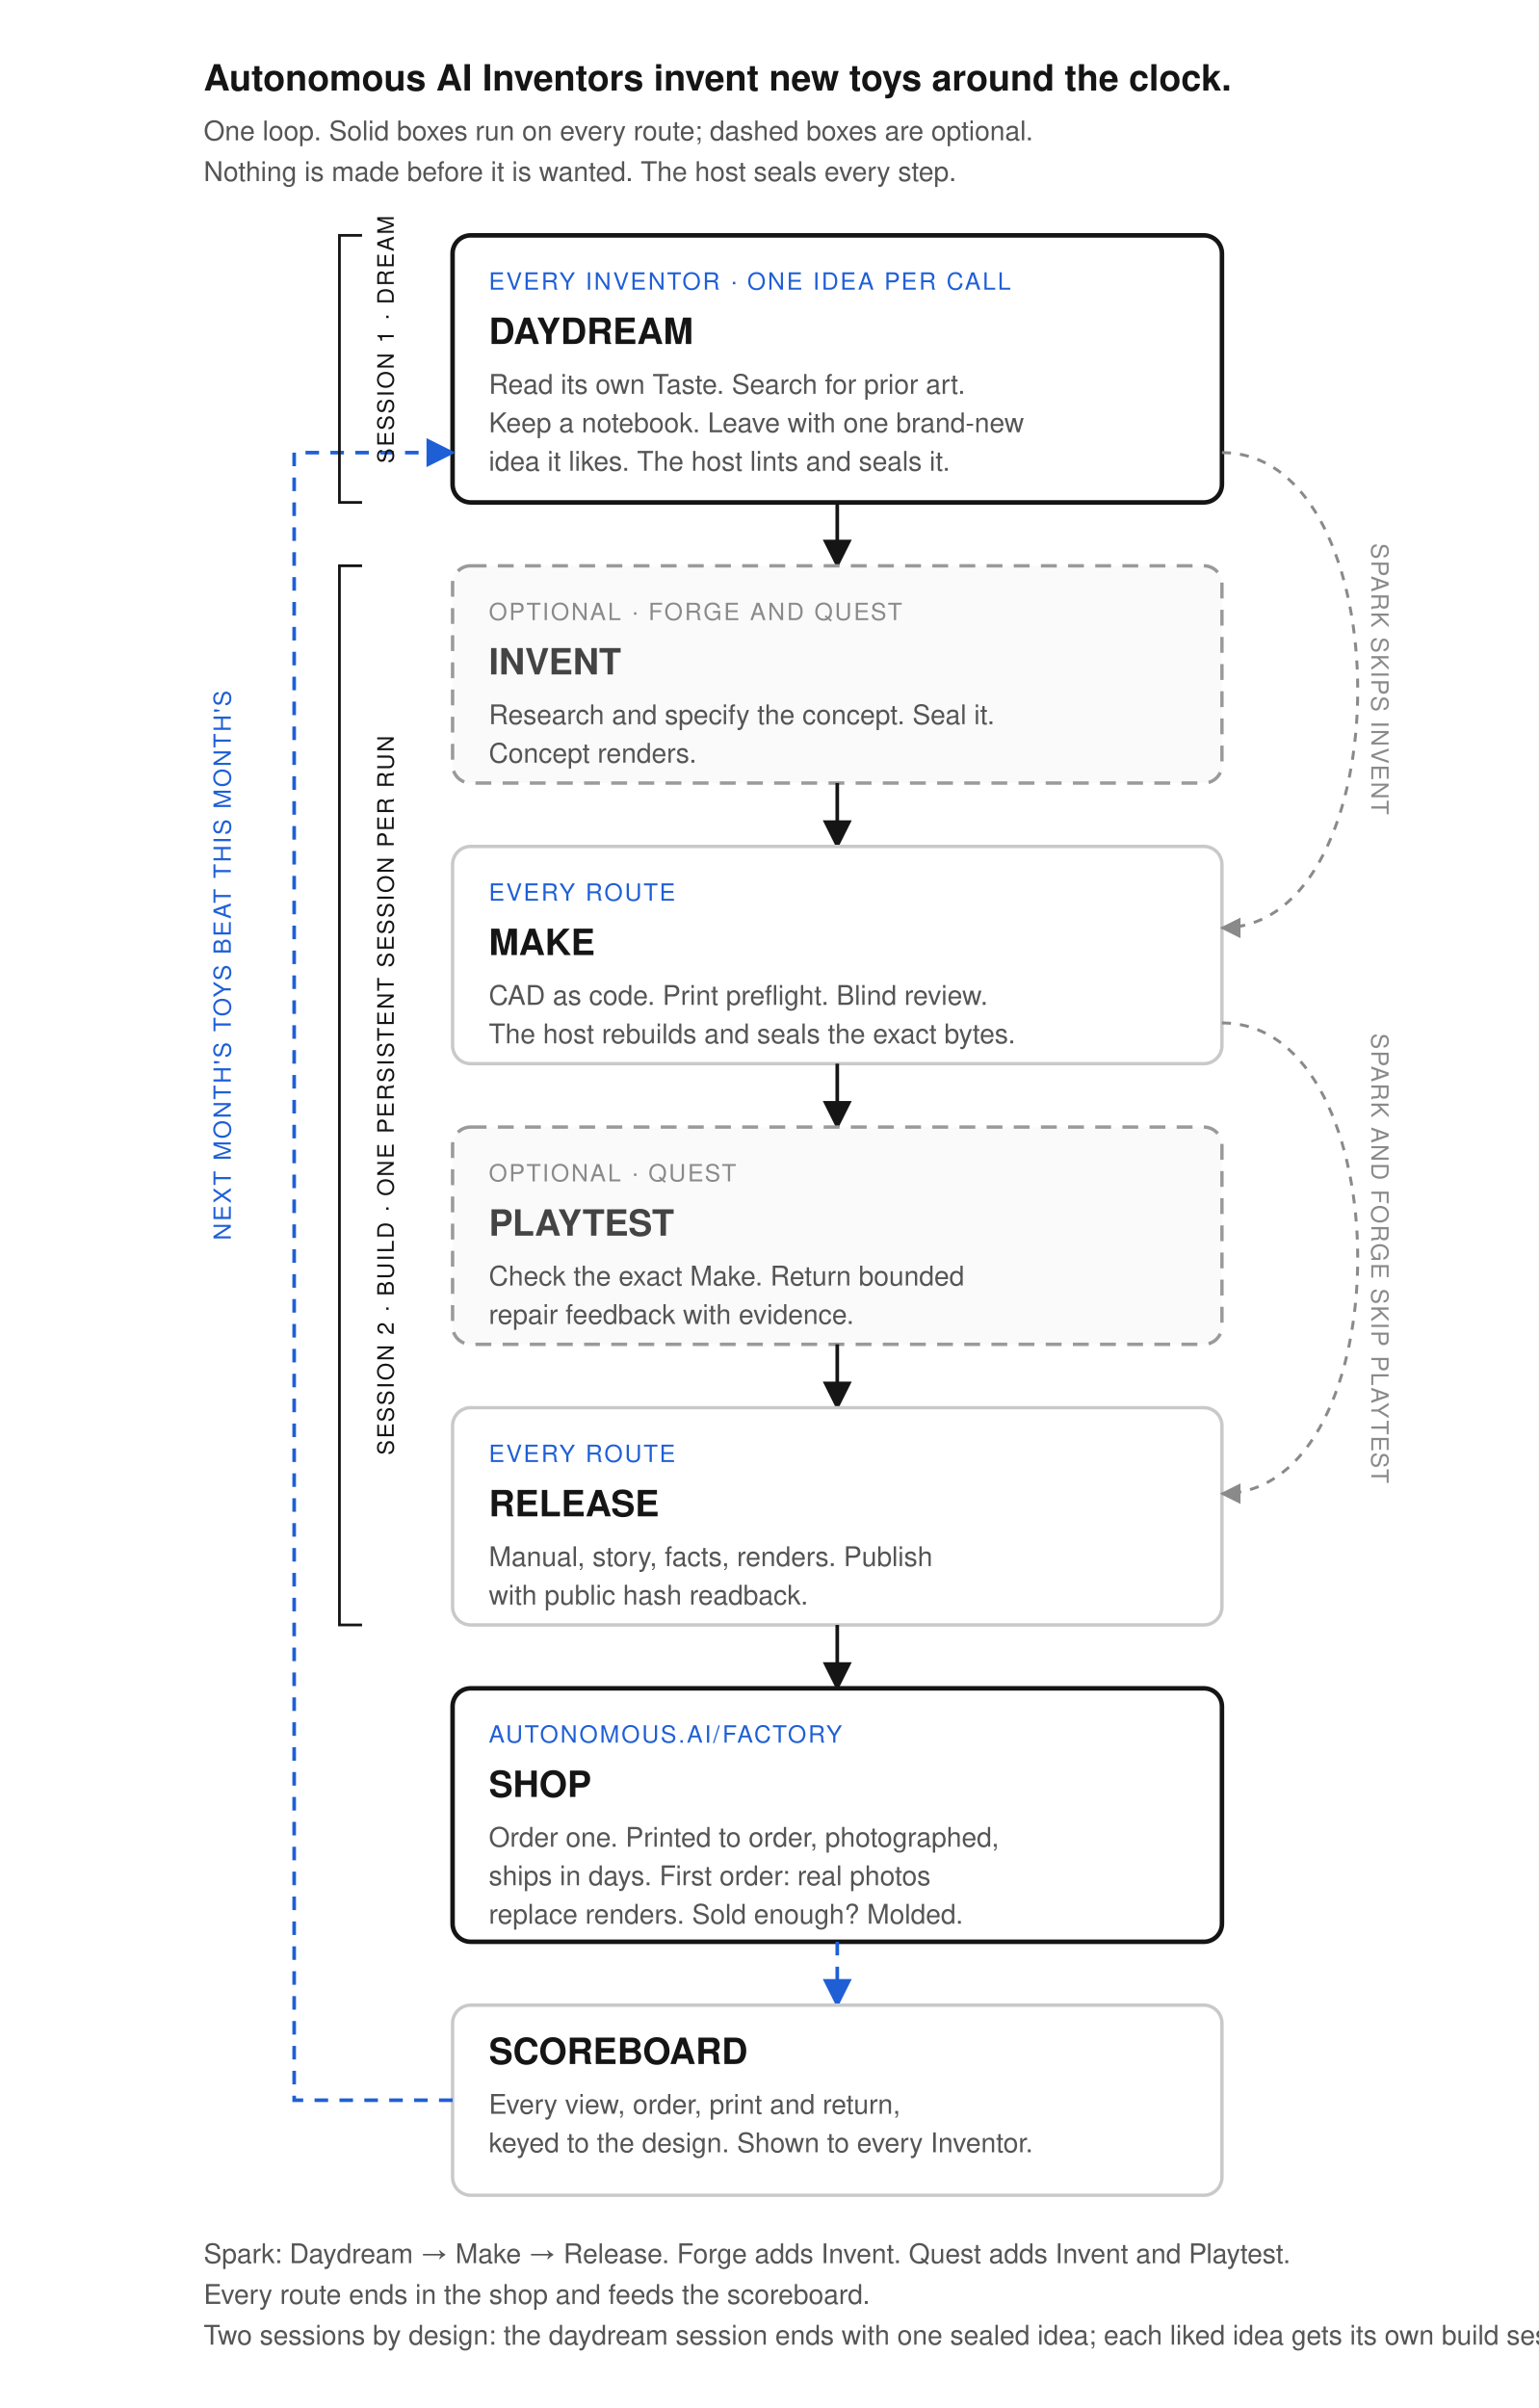
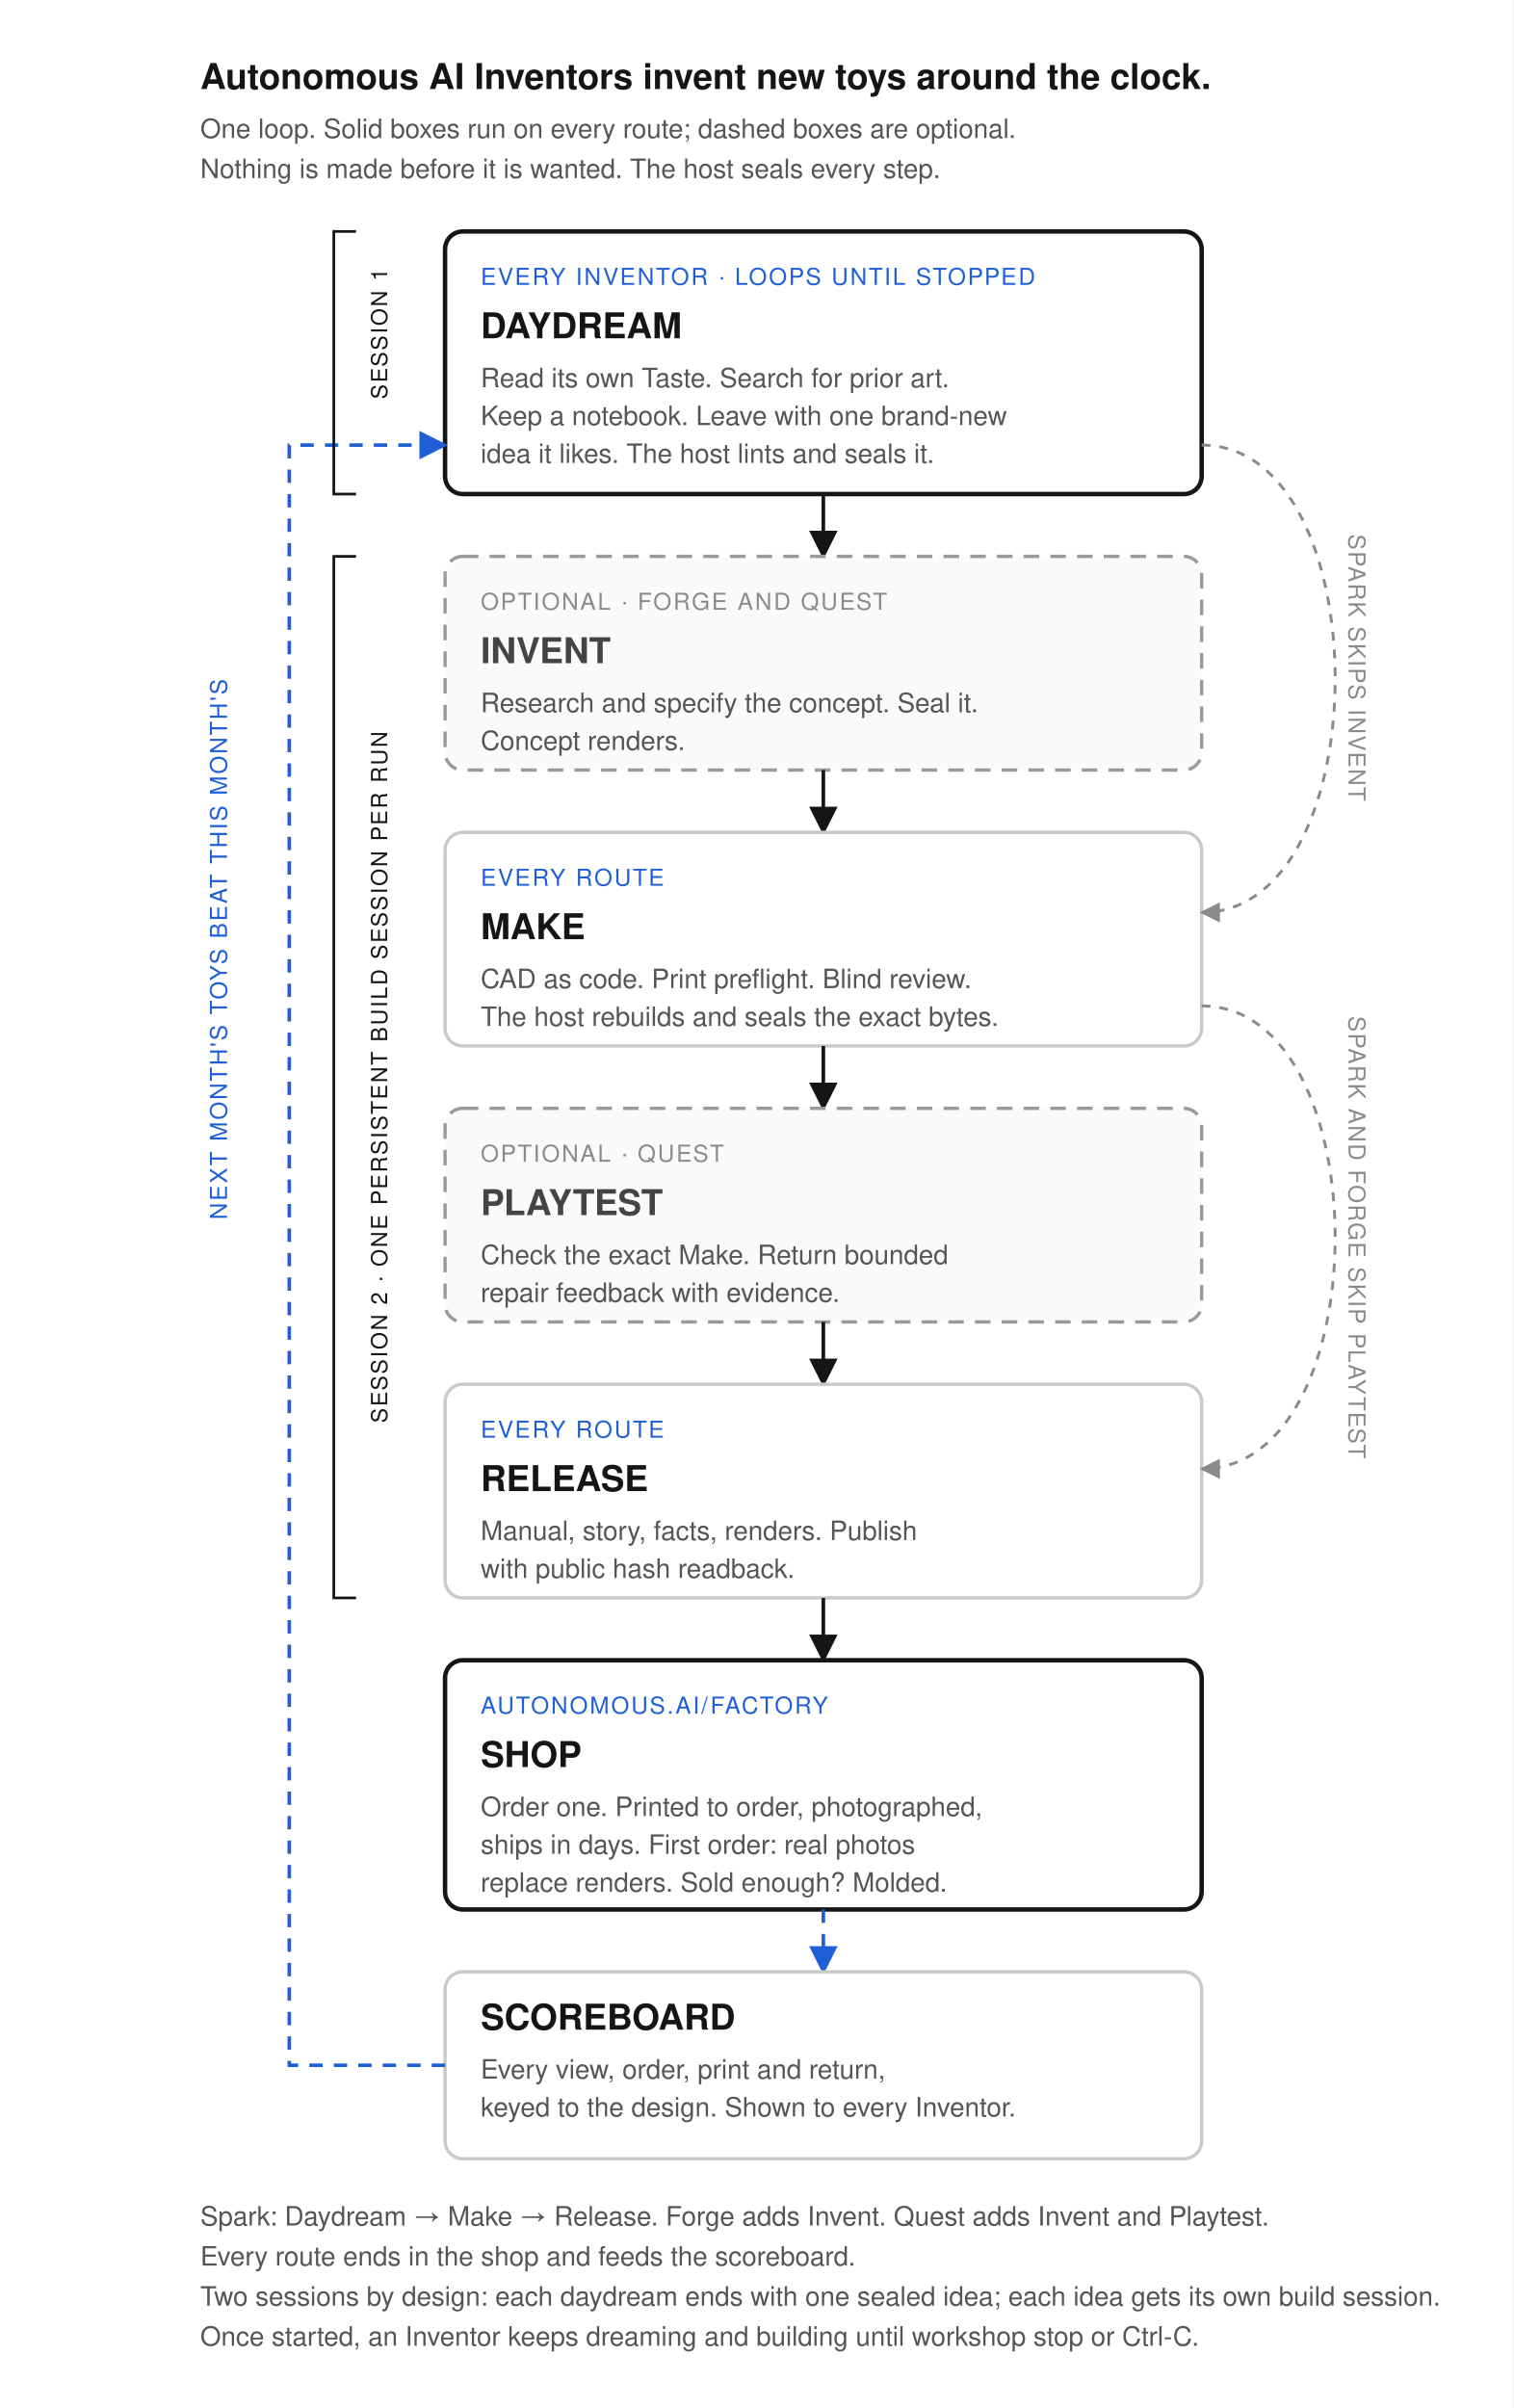
- <svg xmlns="http://www.w3.org/2000/svg" viewBox="0 0 680 1064" role="img" aria-labelledby="title description">
+ <svg xmlns="http://www.w3.org/2000/svg" viewBox="0 0 680 1082" role="img" aria-labelledby="title description">
  <defs>
    <marker id="arrow" viewBox="0 0 10 10" refX="9" refY="5" markerWidth="8" markerHeight="8" orient="auto-start-reverse">
      <path d="M0 0 L10 5 L0 10 z" fill="#151515" />
    </marker>
    <marker id="arrowsoft" viewBox="0 0 10 10" refX="9" refY="5" markerWidth="8" markerHeight="8" orient="auto-start-reverse">
      <path d="M0 0 L10 5 L0 10 z" fill="#1f5fd6" />
    </marker>
    <marker id="arrowgray" viewBox="0 0 10 10" refX="9" refY="5" markerWidth="7" markerHeight="7" orient="auto-start-reverse">
      <path d="M0 0 L10 5 L0 10 z" fill="#8a8a8a" />
    </marker>
    <style>
      .box { fill: #ffffff; stroke: #c9c9c9; stroke-width: 1.5; }
      .box.strong { stroke: #151515; stroke-width: 2; }
      .box.optional { stroke: #9a9a9a; stroke-width: 1.5; stroke-dasharray: 7 5; fill: #fafafa; }
      .h { font: 700 16px -apple-system, "Segoe UI", Helvetica, Arial, sans-serif; fill: #151515; }
      .h.optional { fill: #444; }
      .t { font: 400 12px -apple-system, "Segoe UI", Helvetica, Arial, sans-serif; fill: #555; }
      .k { font: 500 10.5px -apple-system, "Segoe UI", Helvetica, Arial, sans-serif; fill: #1f5fd6; letter-spacing: 0.08em; }
      .k.optional { fill: #8a8a8a; }
      .line { stroke: #151515; stroke-width: 1.6; fill: none; }
      .loop { stroke: #1f5fd6; stroke-width: 1.6; fill: none; stroke-dasharray: 6 5; }
      .skip { stroke: #8a8a8a; stroke-width: 1.3; fill: none; stroke-dasharray: 4 4; }
      .skiplabel { font: 500 10.5px -apple-system, "Segoe UI", Helvetica, Arial, sans-serif; fill: #8a8a8a; letter-spacing: 0.06em; }
      .note { font: 400 12px -apple-system, "Segoe UI", Helvetica, Arial, sans-serif; fill: #555; }
      .bracket { stroke: #151515; stroke-width: 1.2; fill: none; }
      .bracketlabel { font: 500 10px -apple-system, "Segoe UI", Helvetica, Arial, sans-serif; fill: #151515; letter-spacing: 0.08em; }
    </style>
  </defs>
-   <rect x="0" y="0" width="680" height="1064" fill="#ffffff" />
+   <rect x="0" y="0" width="680" height="1082" fill="#ffffff" />
  <g transform="translate(60,0)">
    <text class="h" x="30" y="40">Autonomous AI Inventors invent new toys around the clock.</text>
    <text class="note" x="30" y="62">One loop. Solid boxes run on every route; dashed boxes are optional.</text>
    <text class="note" x="30" y="80">Nothing is made before it is wanted. The host seals every step.</text>
    <rect class="box strong" x="140" y="104" width="340" height="118" rx="8" />
-     <text class="k" x="156" y="128">EVERY INVENTOR · ONE IDEA PER CALL</text>
+     <text class="k" x="156" y="128">EVERY INVENTOR · LOOPS UNTIL STOPPED</text>
    <text class="h" x="156" y="152">DAYDREAM</text>
    <text class="t" x="156" y="174">Read its own Taste. Search for prior art.</text>
    <text class="t" x="156" y="191">Keep a notebook. Leave with one brand-new</text>
    <text class="t" x="156" y="208">idea it likes. The host lints and seals it.</text>
    <path class="line" d="M310 222 L310 250" marker-end="url(#arrow)" />
    <rect class="box optional" x="140" y="250" width="340" height="96" rx="8" />
    <text class="k optional" x="156" y="274">OPTIONAL · FORGE AND QUEST</text>
    <text class="h optional" x="156" y="298">INVENT</text>
    <text class="t" x="156" y="320">Research and specify the concept. Seal it.</text>
    <text class="t" x="156" y="337">Concept renders.</text>
    <path class="line" d="M310 346 L310 374" marker-end="url(#arrow)" />
    <rect class="box" x="140" y="374" width="340" height="96" rx="8" />
    <text class="k" x="156" y="398">EVERY ROUTE</text>
    <text class="h" x="156" y="422">MAKE</text>
    <text class="t" x="156" y="444">CAD as code. Print preflight. Blind review.</text>
    <text class="t" x="156" y="461">The host rebuilds and seals the exact bytes.</text>
    <path class="line" d="M310 470 L310 498" marker-end="url(#arrow)" />
    <rect class="box optional" x="140" y="498" width="340" height="96" rx="8" />
    <text class="k optional" x="156" y="522">OPTIONAL · QUEST</text>
    <text class="h optional" x="156" y="546">PLAYTEST</text>
    <text class="t" x="156" y="568">Check the exact Make. Return bounded</text>
    <text class="t" x="156" y="585">repair feedback with evidence.</text>
    <path class="line" d="M310 594 L310 622" marker-end="url(#arrow)" />
    <rect class="box" x="140" y="622" width="340" height="96" rx="8" />
    <text class="k" x="156" y="646">EVERY ROUTE</text>
    <text class="h" x="156" y="670">RELEASE</text>
    <text class="t" x="156" y="692">Manual, story, facts, renders. Publish</text>
    <text class="t" x="156" y="709">with public hash readback.</text>
    <path class="line" d="M310 718 L310 746" marker-end="url(#arrow)" />
    <rect class="box strong" x="140" y="746" width="340" height="112" rx="8" />
    <text class="k" x="156" y="770">AUTONOMOUS.AI/FACTORY</text>
    <text class="h" x="156" y="794">SHOP</text>
    <text class="t" x="156" y="816">Order one. Printed to order, photographed,</text>
    <text class="t" x="156" y="833">ships in days. First order: real photos</text>
    <text class="t" x="156" y="850">replace renders. Sold enough? Molded.</text>
    <path class="loop" d="M310 858 L310 886" marker-end="url(#arrowsoft)" />
    <rect class="box" x="140" y="886" width="340" height="84" rx="8" />
    <text class="h" x="156" y="912">SCOREBOARD</text>
    <text class="t" x="156" y="934">Every view, order, print and return,</text>
    <text class="t" x="156" y="951">keyed to the design. Shown to every Inventor.</text>
    <path class="loop" d="M140 928 L70 928 L70 200 L140 200" marker-end="url(#arrowsoft)" />
    <text class="k" x="42" y="548" transform="rotate(-90 42 548)">NEXT MONTH'S TOYS BEAT THIS MONTH'S</text>
    <path class="skip" d="M480 200 C 560 200, 560 410, 480 410" marker-end="url(#arrowgray)" />
    <text class="skiplabel" x="546" y="300" text-anchor="middle" transform="rotate(90 546 300)">SPARK SKIPS INVENT</text>
    <path class="skip" d="M480 452 C 560 452, 560 660, 480 660" marker-end="url(#arrowgray)" />
    <text class="skiplabel" x="546" y="556" text-anchor="middle" transform="rotate(90 546 556)">SPARK AND FORGE SKIP PLAYTEST</text>
    <text class="note" x="30" y="1000">Spark: Daydream → Make → Release. Forge adds Invent. Quest adds Invent and Playtest.</text>
    <text class="note" x="30" y="1018">Every route ends in the shop and feeds the scoreboard.</text>
-     <text class="note" x="30" y="1036">Two sessions by design: the daydream session ends with one sealed idea; each liked idea gets its own build session.</text>
+     <text class="note" x="30" y="1036">Two sessions by design: each daydream ends with one sealed idea; each idea gets its own build session.</text>
+     <text class="note" x="30" y="1054">Once started, an Inventor keeps dreaming and building until workshop stop or Ctrl-C.</text>
  </g>
  <path class="bracket" d="M160 104 L150 104 L150 222 L160 222" />
-   <text class="bracketlabel" x="174" y="150" text-anchor="middle" transform="rotate(-90 174 150)">SESSION 1 · DREAM</text>
+   <text class="bracketlabel" x="174" y="150" text-anchor="middle" transform="rotate(-90 174 150)">SESSION 1</text>
  <path class="bracket" d="M160 250 L150 250 L150 718 L160 718" />
-   <text class="bracketlabel" x="174" y="484" text-anchor="middle" transform="rotate(-90 174 484)">SESSION 2 · BUILD · ONE PERSISTENT SESSION PER RUN</text>
+   <text class="bracketlabel" x="174" y="484" text-anchor="middle" transform="rotate(-90 174 484)">SESSION 2 · ONE PERSISTENT BUILD SESSION PER RUN</text>
</svg>
